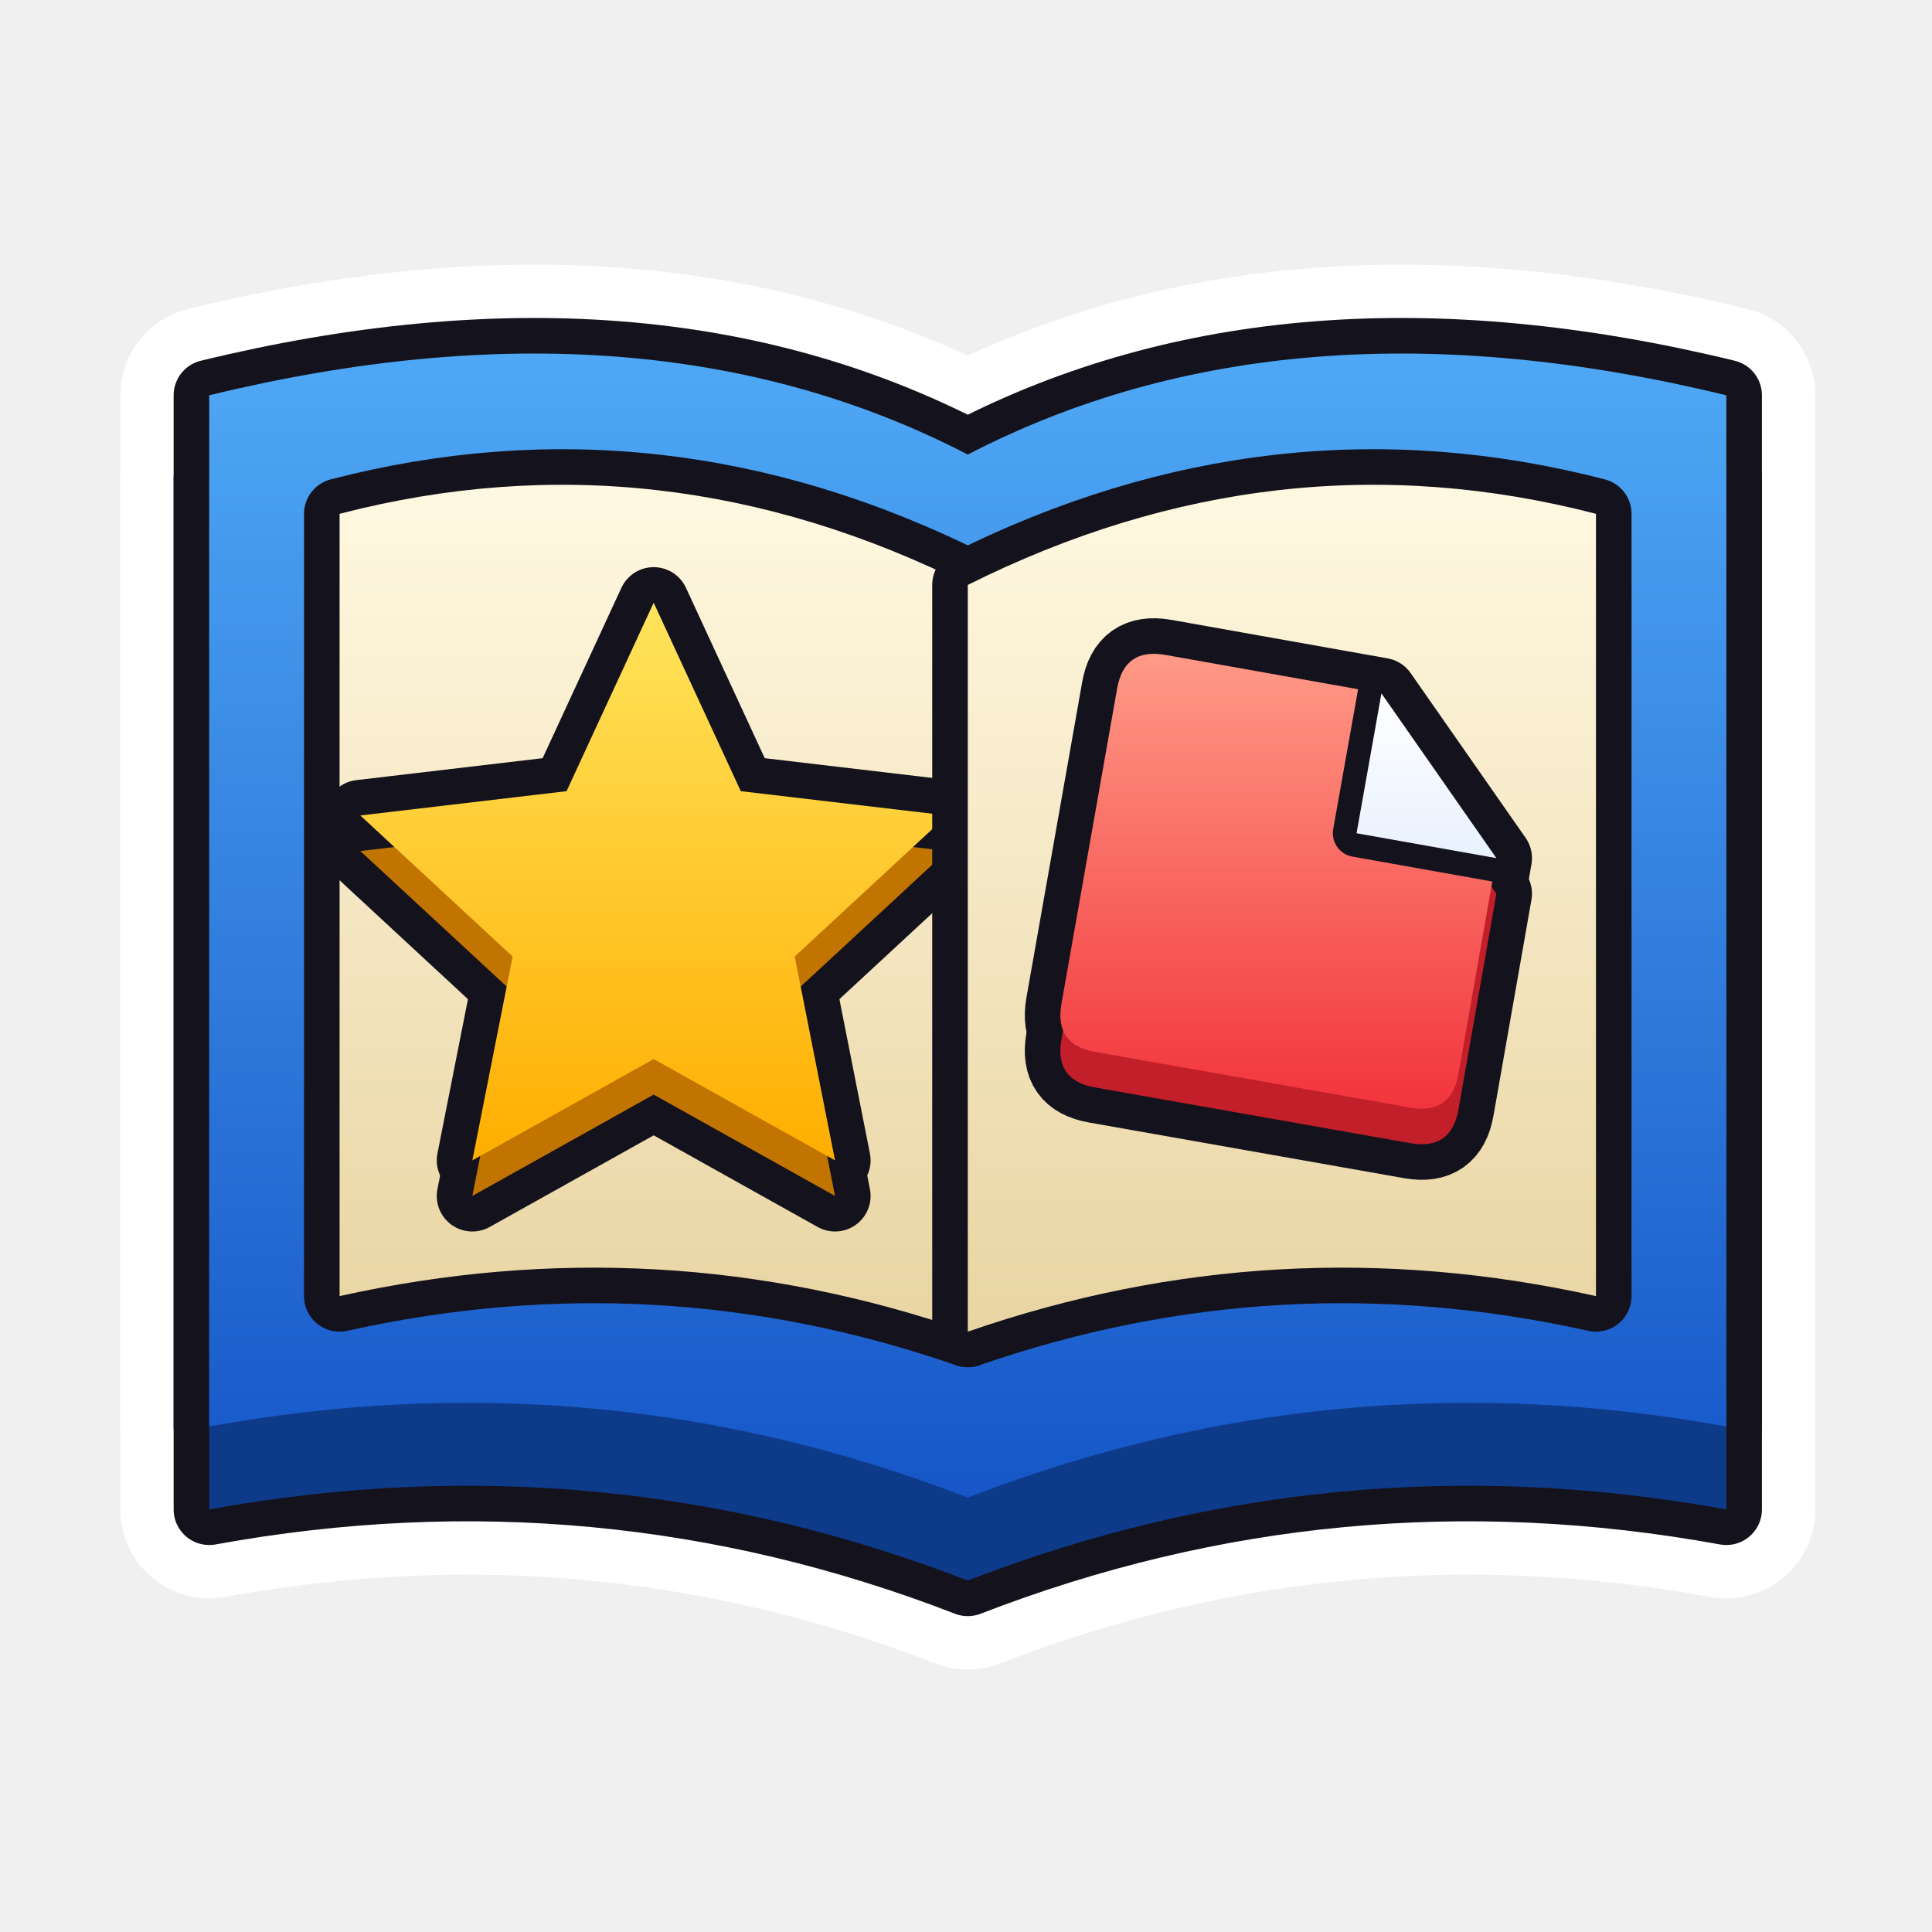
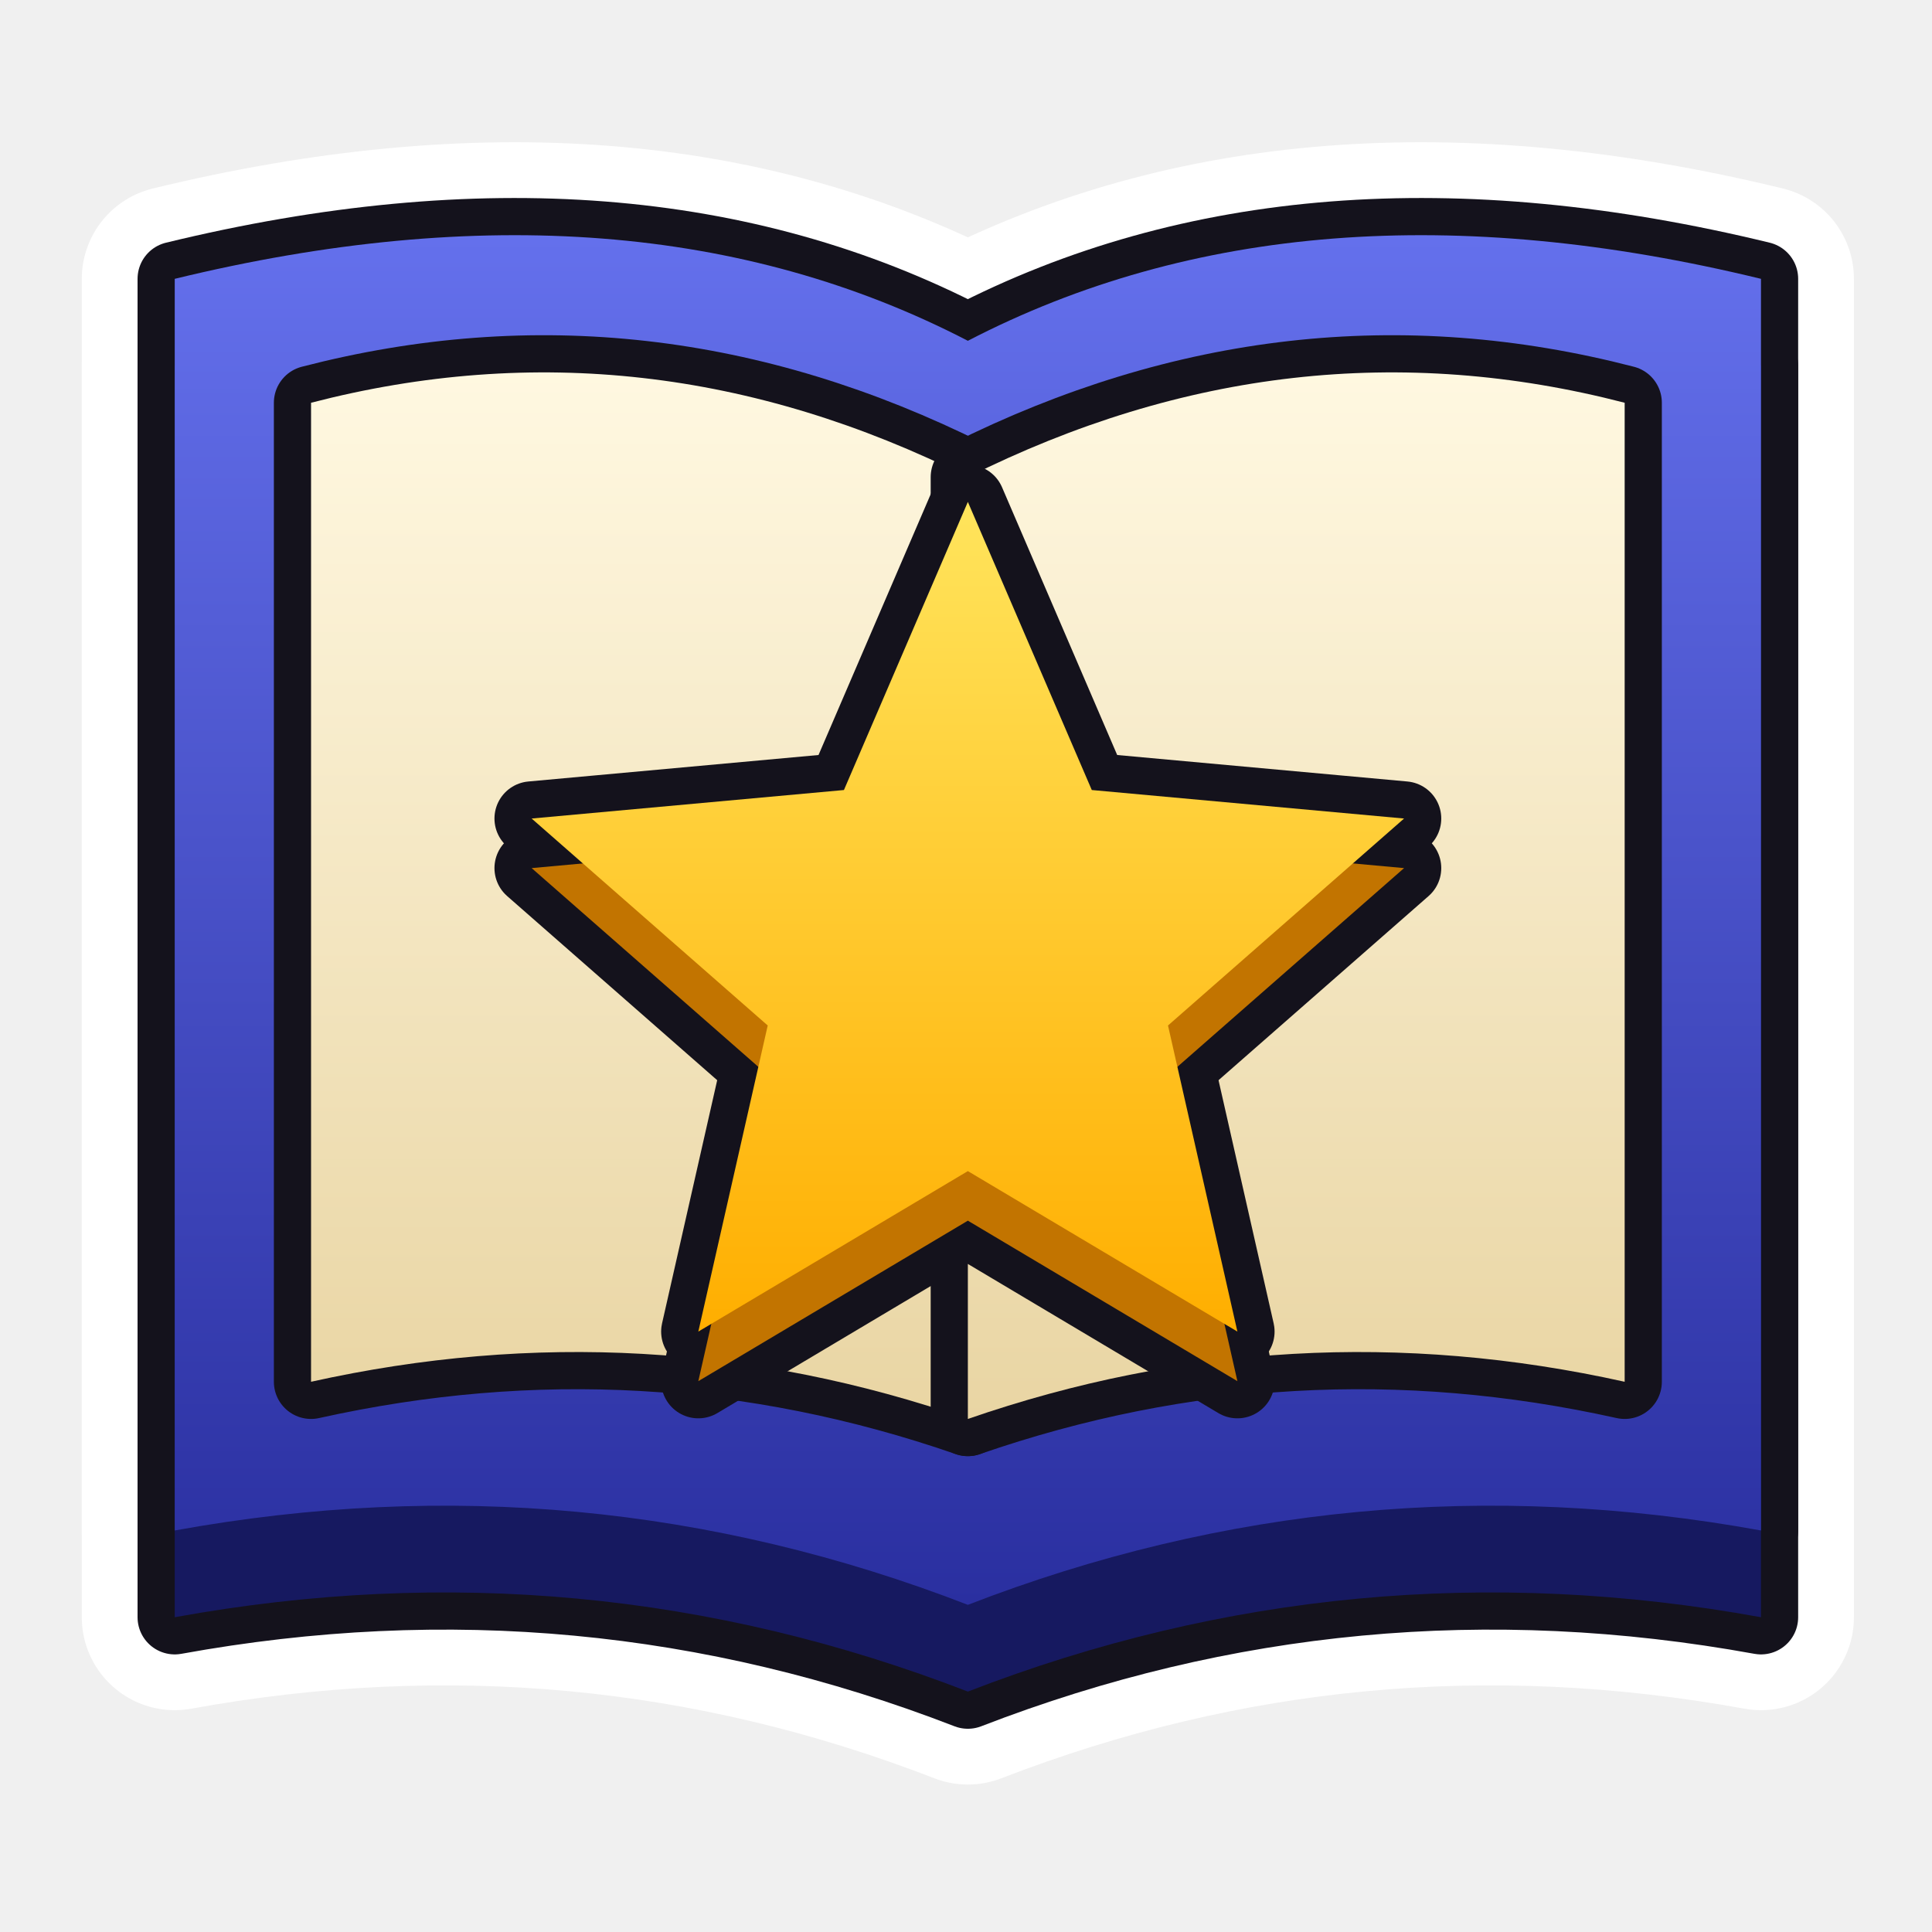
- <svg xmlns="http://www.w3.org/2000/svg" viewBox="-43.3 -36.7 326.0 326.0" width="128" height="128">
+ <svg xmlns="http://www.w3.org/2000/svg" viewBox="-36.2 -31.0 311.8 311.8" width="128" height="128">
  <defs>
    <linearGradient id="g0" x1="0" y1="0" x2="0" y2="1">
      <stop offset="0" stop-color="#FFE45C" />
      <stop offset="1" stop-color="#FFAE00" />
    </linearGradient>
    <linearGradient id="g1" x1="0" y1="0" x2="0" y2="1">
-       <stop offset="0" stop-color="#FF9A86" />
-       <stop offset="1" stop-color="#F2343C" />
+       <stop offset="0" stop-color="#6470EC" />
+       <stop offset="1" stop-color="#2A2FA0" />
    </linearGradient>
    <linearGradient id="g2" x1="0" y1="0" x2="0" y2="1">
-       <stop offset="0" stop-color="#FFFFFF" />
-       <stop offset="1" stop-color="#E8F1FF" />
-     </linearGradient>
-     <linearGradient id="g3" x1="0" y1="0" x2="0" y2="1">
-       <stop offset="0" stop-color="#4FA8F5" />
-       <stop offset="1" stop-color="#1656C8" />
-     </linearGradient>
-     <linearGradient id="g4" x1="0" y1="0" x2="0" y2="1">
      <stop offset="0" stop-color="#FFF8E1" />
      <stop offset="1" stop-color="#E9D5A3" />
    </linearGradient>
-     <linearGradient id="g5" x1="0" y1="0" x2="0" y2="1">
+     <linearGradient id="g3" x1="0" y1="0" x2="0" y2="1">
      <stop offset="0" stop-color="#FFF8E1" />
      <stop offset="1" stop-color="#E9D5A3" />
    </linearGradient>
  </defs>
-   <path d="M-8,30 Q66,12 120,40 Q174,12 248,30 L248,204 Q182,192 120,216 Q58,192 -8,204 Z" transform="translate(0,0)" fill="#fff" stroke="#fff" stroke-width="30" stroke-linejoin="round" />
-   <path d="M-8,30 Q66,12 120,40 Q174,12 248,30 L248,204 Q182,192 120,216 Q58,192 -8,204 Z" transform="translate(0,14)" fill="#fff" stroke="#fff" stroke-width="30" stroke-linejoin="round" />
-   <path d="M14,50 Q68,36 120,62 L120,188 Q68,170 14,182 Z" transform="translate(0,0)" fill="#fff" stroke="#fff" stroke-width="30" stroke-linejoin="round" />
-   <path d="M226,50 Q172,36 120,62 L120,188 Q172,170 226,182 Z" transform="translate(0,0)" fill="#fff" stroke="#fff" stroke-width="30" stroke-linejoin="round" />
-   <path d="M-8,30 Q66,12 120,40 Q174,12 248,30 L248,204 Q182,192 120,216 Q58,192 -8,204 Z" transform="translate(0,14)" fill="#14121C" stroke="#14121C" stroke-width="12" stroke-linejoin="round" />
-   <path d="M-8,30 Q66,12 120,40 Q174,12 248,30 L248,204 Q182,192 120,216 Q58,192 -8,204 Z" transform="translate(0,0)" fill="#14121C" stroke="#14121C" stroke-width="12" stroke-linejoin="round" />
-   <path d="M-8,30 Q66,12 120,40 Q174,12 248,30 L248,204 Q182,192 120,216 Q58,192 -8,204 Z" transform="translate(0,14)" fill="#0E3A8A" />
-   <path d="M-8,30 Q66,12 120,40 Q174,12 248,30 L248,204 Q182,192 120,216 Q58,192 -8,204 Z" transform="translate(0,0)" fill="url(#g3)" />
-   <path d="M14,50 Q68,36 120,62 L120,188 Q68,170 14,182 Z" transform="translate(0,0)" fill="#14121C" stroke="#14121C" stroke-width="12" stroke-linejoin="round" />
-   <path d="M14,50 Q68,36 120,62 L120,188 Q68,170 14,182 Z" transform="translate(0,0)" fill="url(#g4)" />
-   <path d="M67.0,65.0 L81.7,96.8 L116.5,100.9 L90.8,124.7 L97.6,159.1 L67.0,142.0 L36.4,159.1 L43.2,124.7 L17.5,100.9 L52.3,96.8 Z" transform="translate(0,6)" fill="#14121C" stroke="#14121C" stroke-width="12" stroke-linejoin="round" />
-   <path d="M67.0,65.0 L81.7,96.8 L116.5,100.9 L90.8,124.7 L97.6,159.1 L67.0,142.0 L36.4,159.1 L43.2,124.7 L17.5,100.9 L52.3,96.8 Z" transform="translate(0,0)" fill="#14121C" stroke="#14121C" stroke-width="12" stroke-linejoin="round" />
-   <path d="M67.0,65.0 L81.7,96.8 L116.5,100.9 L90.8,124.7 L97.6,159.1 L67.0,142.0 L36.4,159.1 L43.2,124.7 L17.5,100.9 L52.3,96.8 Z" transform="translate(0,6)" fill="#C27400" />
-   <path d="M67.0,65.0 L81.7,96.8 L116.5,100.9 L90.8,124.7 L97.6,159.1 L67.0,142.0 L36.4,159.1 L43.2,124.7 L17.5,100.9 L52.3,96.8 Z" fill="url(#g0)" />
-   <path d="M226,50 Q172,36 120,62 L120,188 Q172,170 226,182 Z" transform="translate(0,0)" fill="#14121C" stroke="#14121C" stroke-width="12" stroke-linejoin="round" />
-   <path d="M226,50 Q172,36 120,62 L120,188 Q172,170 226,182 Z" transform="translate(0,0)" fill="url(#g5)" />
-   <path d="M153.3,73.8 L189.8,80.3 L209.2,108.1 L202.8,144.5 Q201.6,151.4 194.7,150.2 L141.5,140.8 Q134.6,139.6 135.8,132.7 L145.2,79.5 Q146.4,72.6 153.3,73.8 Z" transform="translate(0,6)" fill="#14121C" stroke="#14121C" stroke-width="12" stroke-linejoin="round" />
-   <path d="M153.3,73.8 L189.8,80.3 L209.2,108.1 L202.8,144.5 Q201.6,151.4 194.7,150.2 L141.5,140.8 Q134.6,139.6 135.8,132.7 L145.2,79.5 Q146.4,72.6 153.3,73.8 Z" transform="translate(0,0)" fill="#14121C" stroke="#14121C" stroke-width="12" stroke-linejoin="round" />
-   <path d="M153.3,73.8 L189.8,80.3 L209.2,108.1 L202.8,144.5 Q201.6,151.4 194.7,150.2 L141.5,140.8 Q134.6,139.6 135.8,132.7 L145.2,79.5 Q146.4,72.6 153.3,73.8 Z" transform="translate(0,6)" fill="#C21F2A" />
-   <path d="M153.3,73.8 L189.8,80.3 L209.2,108.1 L202.8,144.5 Q201.6,151.4 194.7,150.2 L141.5,140.8 Q134.6,139.6 135.8,132.7 L145.2,79.5 Q146.4,72.6 153.3,73.8 Z" fill="url(#g1)" />
-   <path d="M189.8,80.3 L209.2,108.1 L185.6,103.9 Z" transform="translate(0,0)" fill="#14121C" stroke="#14121C" stroke-width="8" stroke-linejoin="round" />
-   <path d="M189.8,80.3 L209.2,108.1 L185.6,103.9 Z" fill="url(#g2)" />
+   <path d="M-8,14 Q66,-4 120,24 Q174,-4 248,14 L248,216 Q182,204 120,228 Q58,204 -8,216 Z" transform="translate(0,0)" fill="#fff" stroke="#fff" stroke-width="30" stroke-linejoin="round" />
+   <path d="M-8,14 Q66,-4 120,24 Q174,-4 248,14 L248,216 Q182,204 120,228 Q58,204 -8,216 Z" transform="translate(0,14)" fill="#fff" stroke="#fff" stroke-width="30" stroke-linejoin="round" />
+   <path d="M14,34 Q68,20 120,46 L120,198 Q68,180 14,192 Z" transform="translate(0,0)" fill="#fff" stroke="#fff" stroke-width="30" stroke-linejoin="round" />
+   <path d="M226,34 Q172,20 120,46 L120,198 Q172,180 226,192 Z" transform="translate(0,0)" fill="#fff" stroke="#fff" stroke-width="30" stroke-linejoin="round" />
+   <path d="M-8,14 Q66,-4 120,24 Q174,-4 248,14 L248,216 Q182,204 120,228 Q58,204 -8,216 Z" transform="translate(0,14)" fill="#14121C" stroke="#14121C" stroke-width="12" stroke-linejoin="round" />
+   <path d="M-8,14 Q66,-4 120,24 Q174,-4 248,14 L248,216 Q182,204 120,228 Q58,204 -8,216 Z" transform="translate(0,0)" fill="#14121C" stroke="#14121C" stroke-width="12" stroke-linejoin="round" />
+   <path d="M-8,14 Q66,-4 120,24 Q174,-4 248,14 L248,216 Q182,204 120,228 Q58,204 -8,216 Z" transform="translate(0,14)" fill="#161960" />
+   <path d="M-8,14 Q66,-4 120,24 Q174,-4 248,14 L248,216 Q182,204 120,228 Q58,204 -8,216 Z" transform="translate(0,0)" fill="url(#g1)" />
+   <path d="M14,34 Q68,20 120,46 L120,198 Q68,180 14,192 Z" transform="translate(0,0)" fill="#14121C" stroke="#14121C" stroke-width="12" stroke-linejoin="round" />
+   <path d="M14,34 Q68,20 120,46 L120,198 Q68,180 14,192 Z" transform="translate(0,0)" fill="url(#g2)" />
+   <path d="M226,34 Q172,20 120,46 L120,198 Q172,180 226,192 Z" transform="translate(0,0)" fill="#14121C" stroke="#14121C" stroke-width="12" stroke-linejoin="round" />
+   <path d="M226,34 Q172,20 120,46 L120,198 Q172,180 226,192 Z" transform="translate(0,0)" fill="url(#g3)" />
+   <path d="M120.0,50.0 L140.0,96.5 L190.4,101.1 L152.3,134.5 L163.5,183.9 L120.0,158.0 L76.5,183.9 L87.7,134.5 L49.6,101.1 L100.0,96.5 Z" transform="translate(0,8)" fill="#14121C" stroke="#14121C" stroke-width="12" stroke-linejoin="round" />
+   <path d="M120.0,50.0 L140.0,96.5 L190.4,101.1 L152.3,134.5 L163.5,183.9 L120.0,158.0 L76.5,183.9 L87.7,134.5 L49.6,101.1 L100.0,96.5 Z" transform="translate(0,0)" fill="#14121C" stroke="#14121C" stroke-width="12" stroke-linejoin="round" />
+   <path d="M120.0,50.0 L140.0,96.5 L190.4,101.1 L152.3,134.5 L163.5,183.9 L120.0,158.0 L76.5,183.9 L87.7,134.5 L49.6,101.1 L100.0,96.5 Z" transform="translate(0,8)" fill="#C27400" />
+   <path d="M120.0,50.0 L140.0,96.5 L190.4,101.1 L152.3,134.5 L163.5,183.9 L120.0,158.0 L76.5,183.9 L87.7,134.5 L49.6,101.1 L100.0,96.5 Z" fill="url(#g0)" />
</svg>
